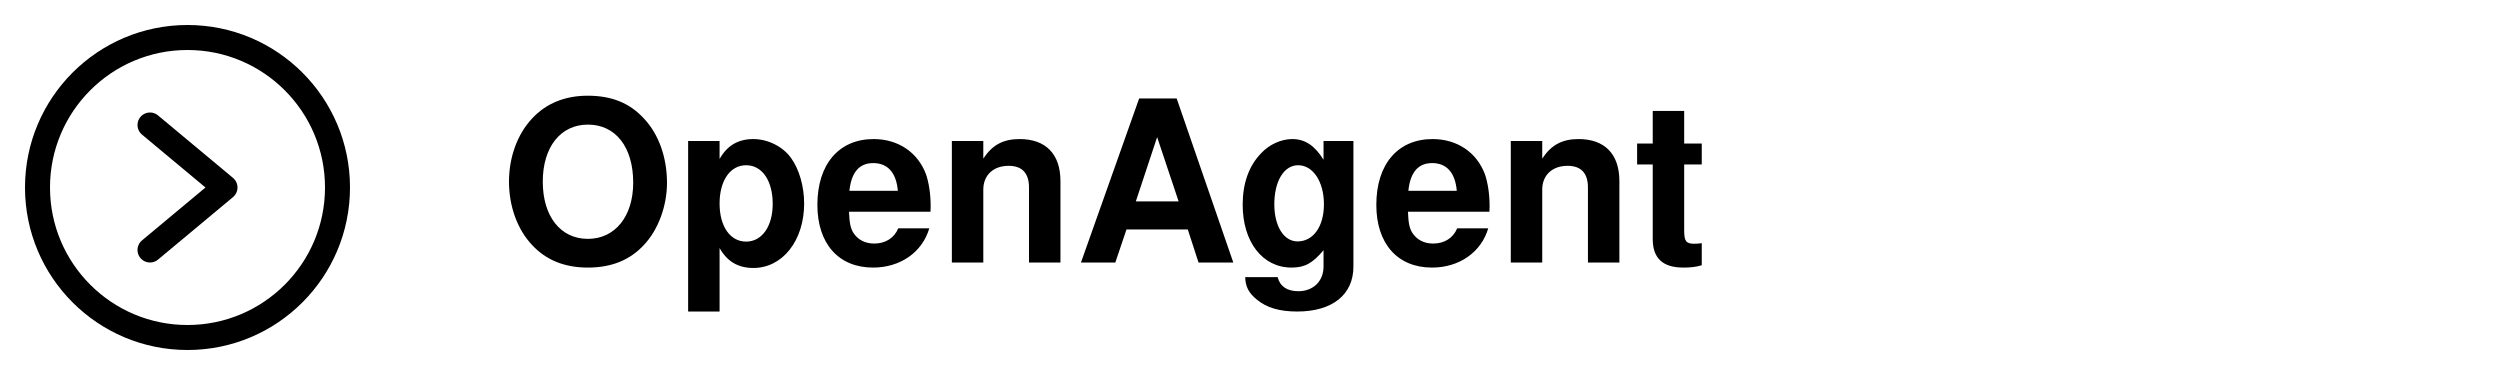
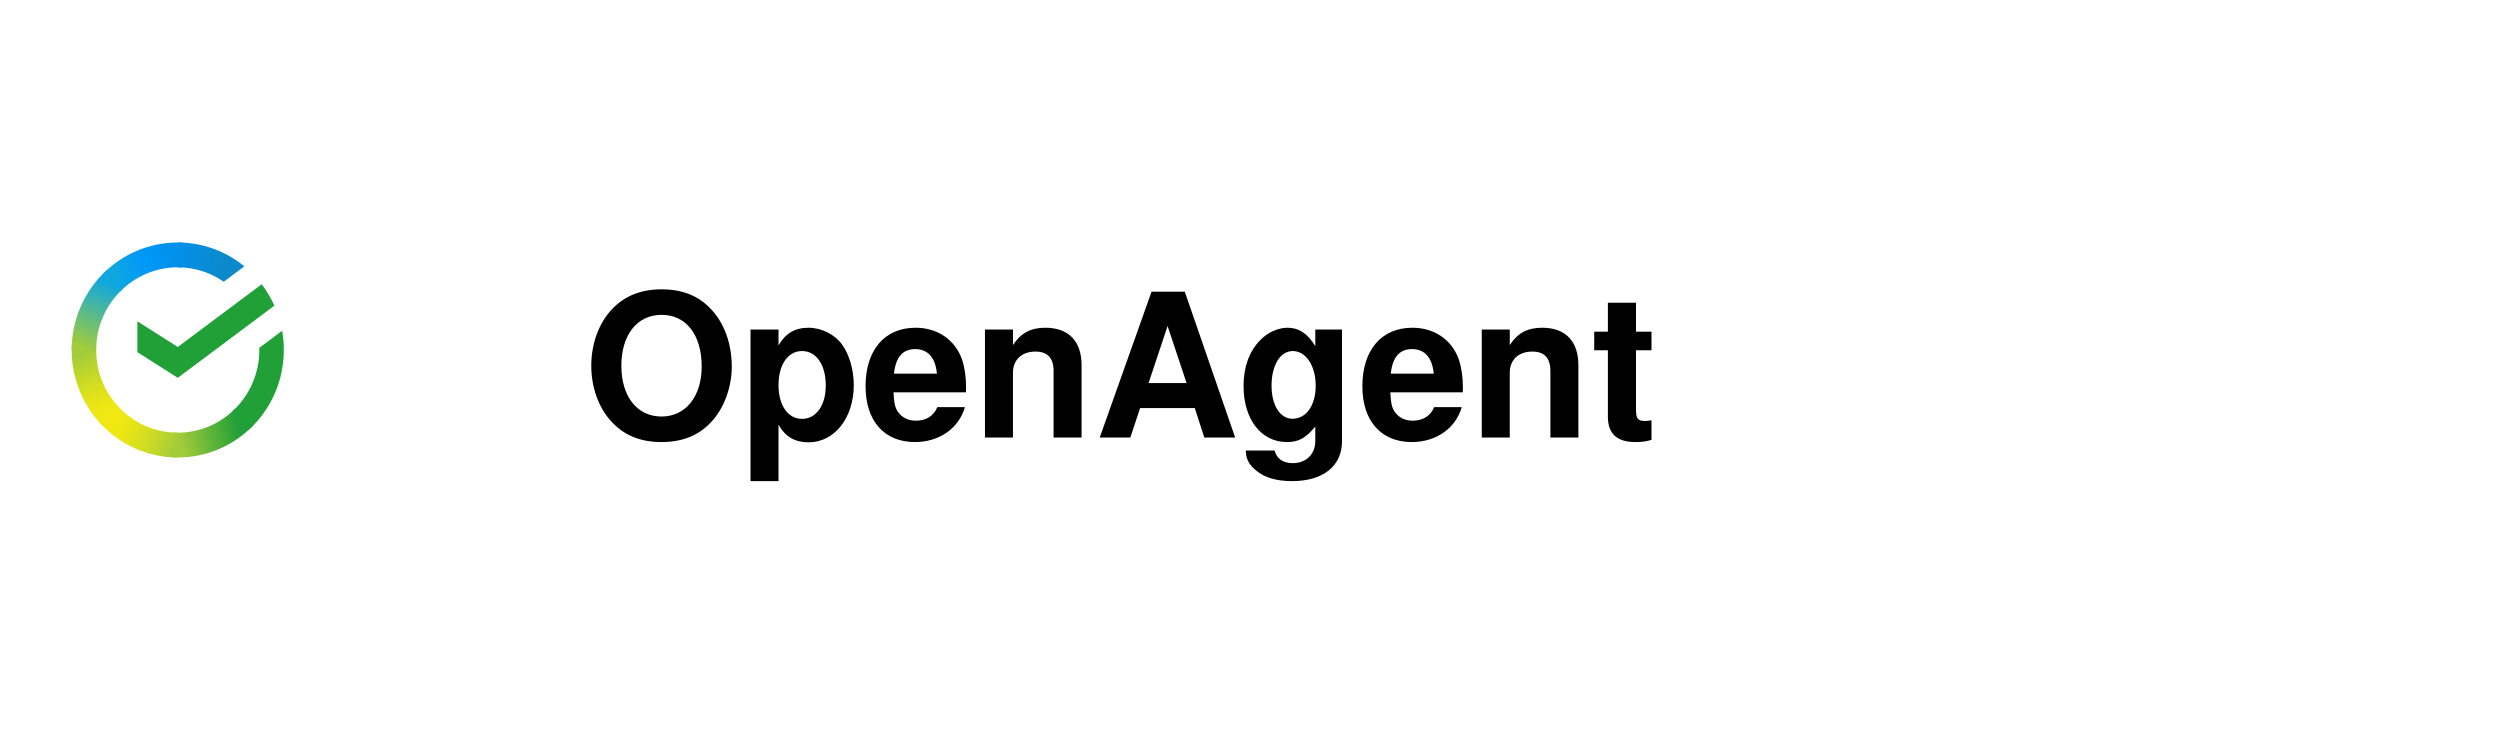
- <svg xmlns="http://www.w3.org/2000/svg" width="200" height="30" viewBox="0 0 200 30" fill="none">
-   <g id="Symbol" stroke="#000" stroke-width="2" fill="none" stroke-linecap="round" stroke-linejoin="round">
-     <circle cx="15" cy="15" r="12" />
-     <path d="M12 10 L18 15 L12 20" />
+ <svg xmlns="http://www.w3.org/2000/svg" width="600" height="180" viewBox="0 0 300 45" fill="none">
+   <g transform="translate(0,-2) scale(0.86)">
+     <path d="M36.514 15.828C37.217 16.749 37.812 17.75 38.287 18.81L24.805 28.883L19.17 25.303L19.17 20.996L24.805 24.576L36.514 15.828Z" fill="#21A038" />
+     <path d="M13.419 25C13.419 24.806 13.424 24.614 13.433 24.424L10.019 24.254C10.007 24.501 10 24.751 10 25.003C9.999 26.972 10.381 28.923 11.125 30.742C11.869 32.561 12.96 34.214 14.335 35.604L16.758 33.151C15.699 32.082 14.859 30.812 14.286 29.413C13.713 28.014 13.418 26.514 13.419 25Z" fill="url(#paint0_linear)" />
+     <path d="M24.802 13.465C24.992 13.465 25.182 13.472 25.37 13.482L25.541 10.02C25.296 10.008 25.05 10.002 24.802 10.002C22.858 10 20.932 10.386 19.136 11.14C17.34 11.894 15.709 13 14.335 14.395L16.758 16.849C17.812 15.776 19.066 14.924 20.446 14.344C21.827 13.763 23.307 13.464 24.802 13.465Z" fill="url(#paint1_linear)" />
+     <path d="M24.802 36.535C24.611 36.535 24.422 36.535 24.232 36.52L24.061 39.98C24.307 39.993 24.554 39.999 24.802 39.999C26.745 40.001 28.669 39.614 30.465 38.86C32.26 38.106 33.89 37 35.263 35.606L32.845 33.152C31.79 34.225 30.537 35.076 29.156 35.657C27.776 36.237 26.296 36.536 24.802 36.535Z" fill="url(#paint2_linear)" />
+     <path d="M31.218 15.477L34.096 13.328C31.465 11.169 28.182 9.994 24.797 10L24.797 13.464C27.089 13.461 29.328 14.163 31.218 15.477Z" fill="url(#paint3_linear)" />
+     <path d="M39.602 25C39.604 24.099 39.526 23.199 39.37 22.312L36.184 24.692C36.184 24.794 36.184 24.896 36.184 25C36.185 26.612 35.852 28.206 35.206 29.679C34.56 31.151 33.616 32.47 32.435 33.55L34.732 36.123C36.268 34.718 37.495 33.002 38.334 31.086C39.173 29.17 39.605 27.096 39.602 25Z" fill="#21A038" />
+     <path d="M24.802 36.535C23.211 36.536 21.639 36.198 20.185 35.543C18.732 34.889 17.43 33.932 16.365 32.735L13.826 35.063C15.212 36.619 16.905 37.863 18.796 38.713C20.687 39.564 22.733 40.002 24.802 39.999L24.802 36.535Z" fill="url(#paint4_linear)" />
+     <path d="M17.169 16.45L14.872 13.876C13.336 15.281 12.109 16.997 11.27 18.913C10.43 20.829 9.998 22.903 10 24.999H13.419C13.419 23.388 13.752 21.794 14.398 20.321C15.044 18.848 15.988 17.529 17.169 16.45Z" fill="url(#paint5_linear)" />
  </g>
-   <text x="40" y="21" font-family="Helvetica, Arial, sans-serif" font-size="18" font-weight="600" fill="#000">OpenAgent</text>
+   <text x="70" y="30" font-family="Helvetica, Arial, sans-serif" font-size="24" font-weight="600" fill="#000">OpenAgent</text>
+   <defs>
+     <linearGradient id="paint0_linear" x1="15.027" y1="35.172" x2="11.201" y2="24.26" gradientUnits="userSpaceOnUse">
+       <stop offset="0.14" stop-color="#F1E813" />
+       <stop offset="0.3" stop-color="#E6E418" />
+       <stop offset="0.58" stop-color="#C9DA26" />
+       <stop offset="0.89" stop-color="#A2CC39" />
+     </linearGradient>
+     <linearGradient id="paint1_linear" x1="15.312" y1="15.007" x2="24.966" y2="11.377" gradientUnits="userSpaceOnUse">
+       <stop offset="0.06" stop-color="#0FA7DF" />
+       <stop offset="0.54" stop-color="#0098F8" />
+       <stop offset="0.92" stop-color="#0290EA" />
+     </linearGradient>
+     <linearGradient id="paint2_linear" x1="23.836" y1="37.908" x2="34.731" y2="35.48" gradientUnits="userSpaceOnUse">
+       <stop offset="0.12" stop-color="#A2CC39" />
+       <stop offset="0.28" stop-color="#86C239" />
+       <stop offset="0.87" stop-color="#219F38" />
+     </linearGradient>
+     <linearGradient id="paint3_linear" x1="24.086" y1="11.16" x2="33.41" y2="13.999" gradientUnits="userSpaceOnUse">
+       <stop offset="0.06" stop-color="#0290EA" />
+       <stop offset="0.79" stop-color="#0C89CA" />
+     </linearGradient>
+     <linearGradient id="paint4_linear" x1="14.684" y1="34.641" x2="24.843" y2="38.387" gradientUnits="userSpaceOnUse">
+       <stop offset="0.13" stop-color="#F1E813" />
+       <stop offset="0.3" stop-color="#EAE616" />
+       <stop offset="0.53" stop-color="#D8DF1F" />
+       <stop offset="0.8" stop-color="#BAD52D" />
+       <stop offset="0.98" stop-color="#A2CC39" />
+     </linearGradient>
+     <linearGradient id="paint5_linear" x1="11.274" y1="25.419" x2="15.434" y2="14.74" gradientUnits="userSpaceOnUse">
+       <stop offset="0.07" stop-color="#A2CC39" />
+       <stop offset="0.26" stop-color="#81C45E" />
+       <stop offset="0.92" stop-color="#0FA7DF" />
+     </linearGradient>
+   </defs>
</svg>
